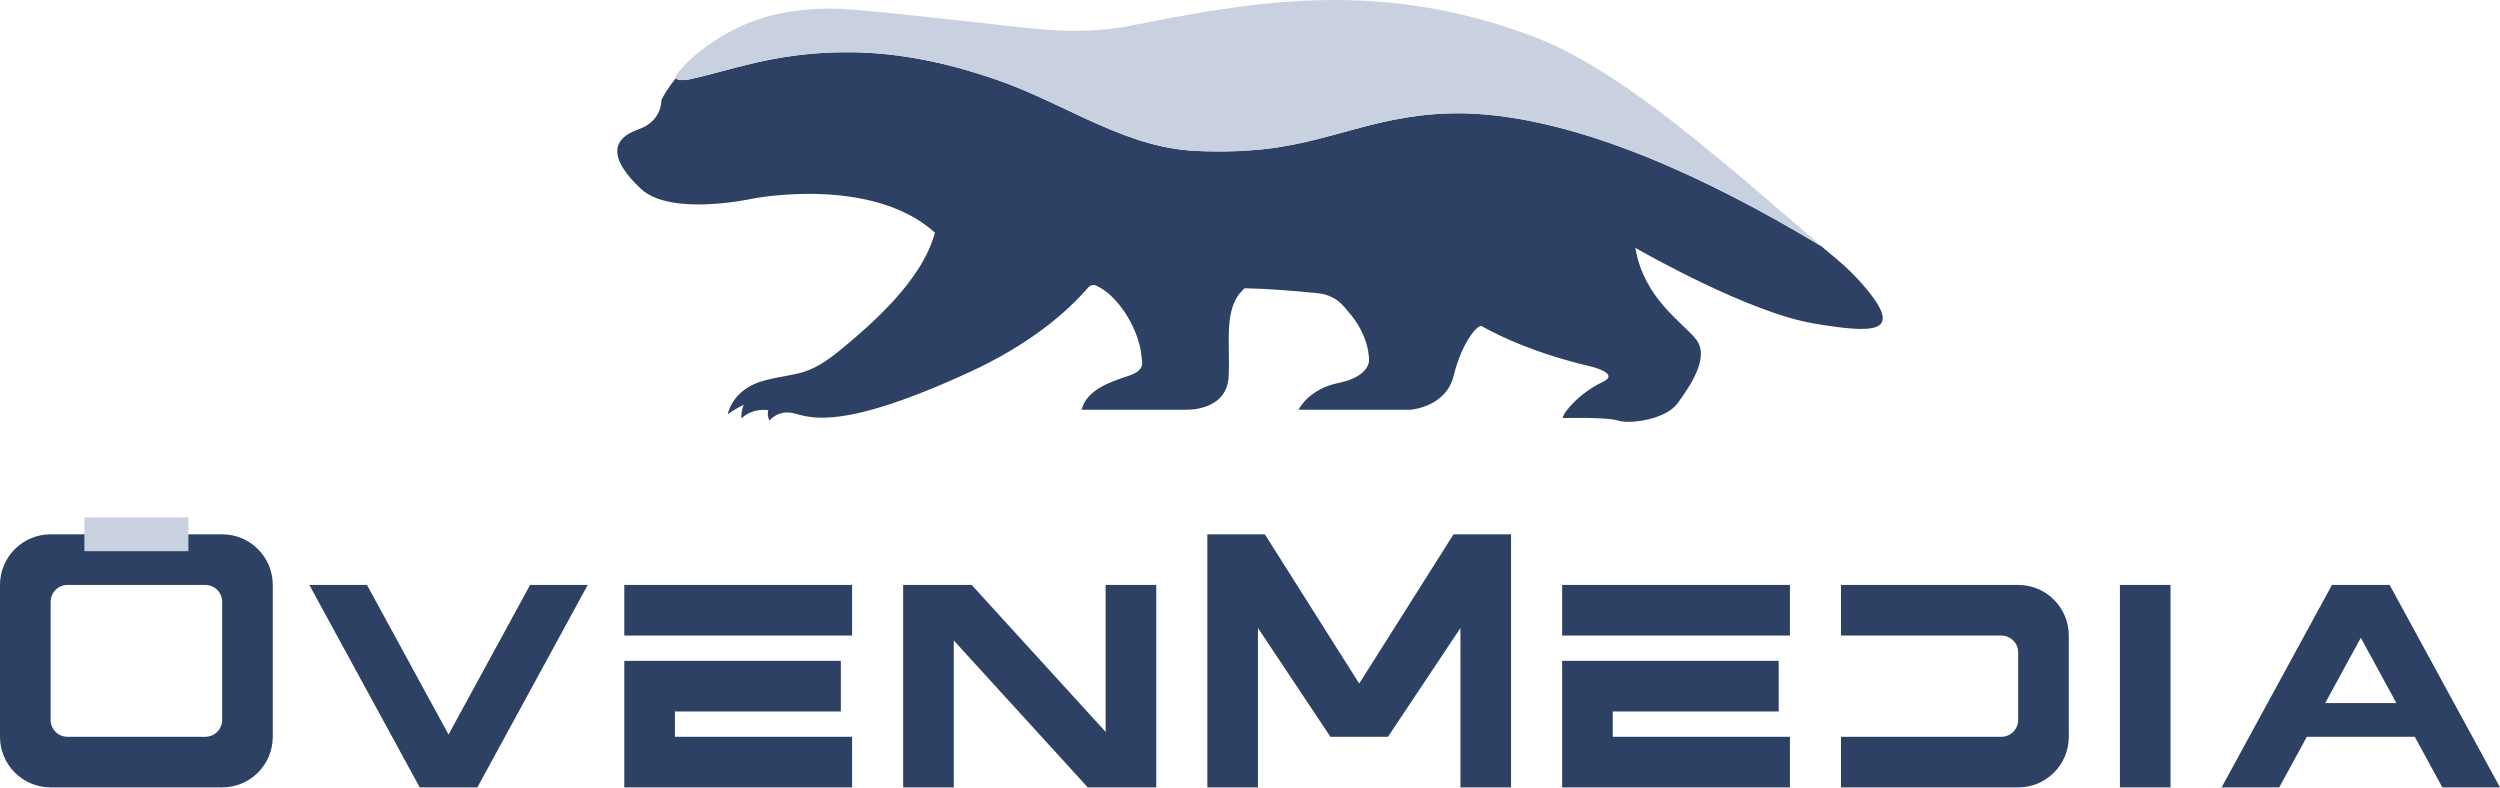
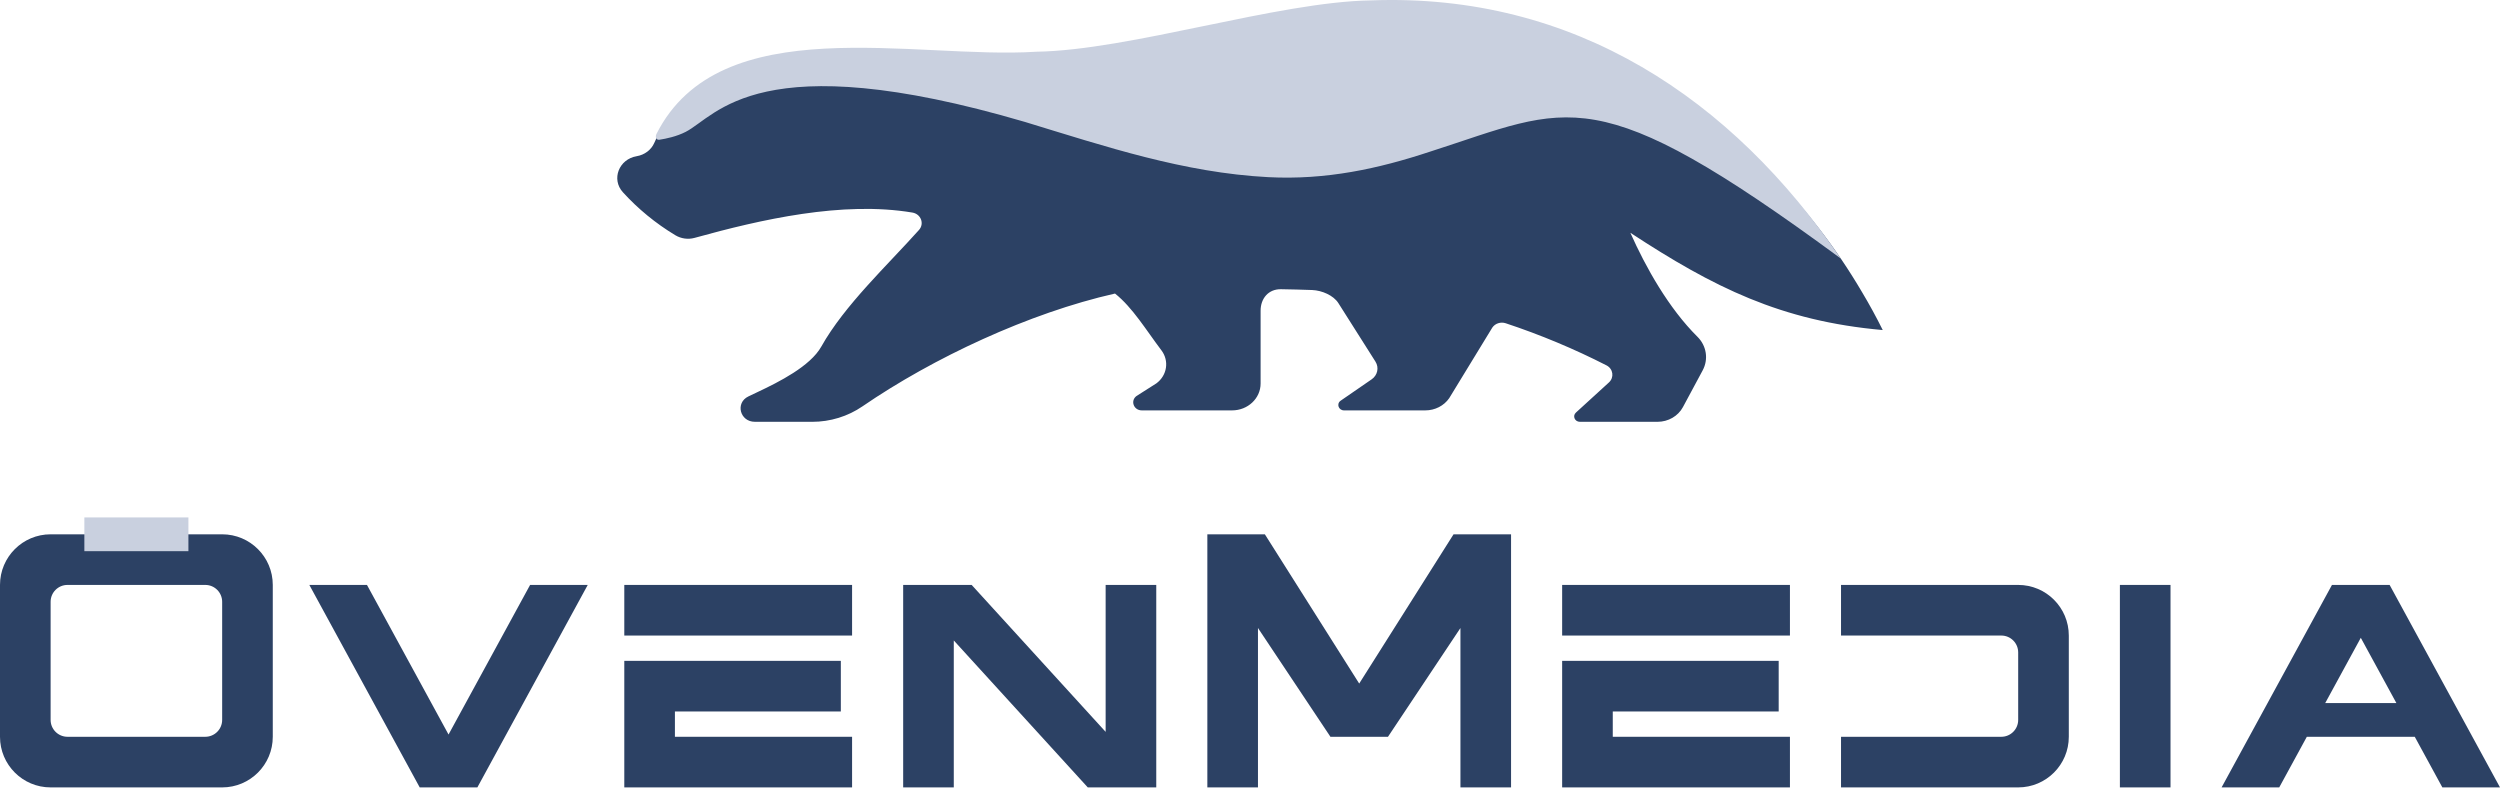
<svg xmlns="http://www.w3.org/2000/svg" id="Layer_2" data-name="Layer 2" viewBox="0 0 1778 560">
  <defs>
    <style>
      .cls-1 {
        fill: #2c4164;
      }

      .cls-2 {
        fill: #c9d0df;
      }
    </style>
  </defs>
-   <g id="Layer_1-2" data-name="Layer 1">
+   <g id="Layer_3" data-name="Layer 3">
    <g>
      <g>
-         <path class="cls-1" d="M0,416v108c0,19.88,16.12,36,36,36h122c19.88,0,36-16.12,36-36v-108c0-19.88-16.12-36-36-36H36c-19.88,0-36,16.12-36,36ZM146,524H48c-6.63,0-12-5.37-12-12v-84c0-6.63,5.37-12,12-12h98c6.63,0,12,5.37,12,12v84c0,6.63-5.37,12-12,12Z" />
-         <path class="cls-1" d="M377.01,416h40.99s-78.51,143.99-78.5,144h-41s-78.53-143.98-78.5-144h40.99l58.01,106.4,58.01-106.4Z" />
+         <path class="cls-1" d="M1207.234,239.515c-20.43-20.265-36.716-49.218-47.73-73.969,59.176,38.808,107.102,62.764,179.496,69.186-4.545-9.165-9.446-18.138-14.685-26.907C1249.112,79.853,1118.721,6.268,963.772,12.133c-66.171.993-159.503,25.334-225.877,26.334-87.884,5.699-230.429-33.175-272.589,63.202-2.163,4.944-6.89,8.485-12.481,9.419h0c-12.669,2.118-18.206,16.417-9.841,25.62,10.762,11.841,23.328,22.159,37.287,30.574,4.063,2.449,9.047,3.187,13.675,1.904,47.215-13.091,105.198-26.354,154.931-18.014,6.092,1.022,8.707,7.894,4.723,12.353-22.449,25.129-52.988,53.545-69.491,82.972-7.855,14.007-30.284,25.247-45.33,32.334-2.155,1.015-4.339,2.058-6.533,3.112-9.481,4.555-6.038,18.034,4.606,18.041,10.572.006,31.203.014,40.759.016,12.861.003,25.368-3.86,35.762-10.991,50.205-34.447,118.558-66.447,179.618-80.239,12.513,9.919,22.218,26.122,33.011,40.384,5.656,7.474,4.095,17.808-3.565,23.482l-14.156,9.005c-4.537,3.361-2.013,10.226,3.761,10.226h64.223c11.197,0,20.274-8.545,20.274-19.086l-0-51.825c0-8.556,5.464-15.436,14.55-15.266,6.704.125,15.832.318,22.183.577,6.835.279,15.065,3.761,18.57,9.291l26.388,41.641c2.68,4.229,1.502,9.683-2.719,12.591l-22.036,15.18c-3.164,2.18-1.526,6.898,2.394,6.898h57.812c6.864,0,13.261-3.269,17.001-8.688l30.675-50.243c2.048-2.967,5.987-4.205,9.532-3.031,24.683,8.173,48.747,18.247,71.629,29.936,4.804,2.454,5.66,8.615,1.721,12.181-7.196,6.514-16.386,15.023-23.434,21.398-2.634,2.383-.846,6.572,2.807,6.572h55.203c7.645,0,14.64-4.048,18.091-10.47l14.03-26.109c4.248-7.904,2.777-17.472-3.701-23.897Z" />
+         <path class="cls-2" d="M975,.279c-66.171.993-171.625,35.504-238,36.505-86.175,5.588-225.001-30.946-270.112,58.465-1.06,2.102-.242,4.509,2.157,4.128,4.732-.752,12.178-2.286,18.622-5.595,22.049-11.321,51.556-62.762,241.333-7.045,57.593,17.569,112.969,36.109,172.951,39.254,41.086,2.142,78.361-5.977,115.049-18.12,99.852-32.021,116.245-53.478,292.145,75.977C1232.256,70.731,1119.996-5.209,975,.279Z" />
+       </g>
+       <g>
+         <path class="cls-1" d="M0,416v108c0,19.882,16.118,36,36,36h122c19.882,0,36-16.118,36-36v-108c0-19.882-16.118-36-36-36H36c-19.882,0-36,16.118-36,36ZM146,524H48c-6.627,0-12-5.373-12-12v-84c0-6.627,5.373-12,12-12h98c6.627,0,12,5.373,12,12v84c0,6.627-5.373,12-12,12Z" />
+         <path class="cls-1" d="M377.01,416h40.99c.033.01-78.506,143.989-78.499,144h-41.003c.008-.01-78.527-143.982-78.499-144h40.99l58.01,106.398,58.01-106.398Z" />
        <g>
          <rect class="cls-1" x="444" y="416" width="162" height="36" />
          <polygon class="cls-1" points="480 506 598 506 598 470 480 470 444 470 444 506 444 524 444 560 480 560 606 560 606 524 480 524 480 506" />
        </g>
-         <path class="cls-1" d="M786.33,520.51l-95.29-104.51h-48.71s0,144,0,144h36v-104.51l95.29,104.51h48.71s0-144,0-144h-36v104.51Z" />
-         <path class="cls-1" d="M1033.76,380l-67.1,106.14-67.1-106.14h-40.9s0,179.99,0,180h36v-113.36l51.54,77.36h40.92l51.54-77.36v113.36h36s0-180.01,0-180h-40.9Z" />
+         <path class="cls-1" d="M786.333,520.506l-95.293-104.506h-48.707c0-.003,0,143.998,0,144h36v-104.506l95.293,104.506h48.707c0,.003,0-143.997,0-144h-36v104.506Z" />
+         <path class="cls-1" d="M1033.762,380l-67.096,106.143-67.096-106.143h-40.904c0-.006,0,179.994,0,180h36v-113.359l51.539,77.359h40.922l51.539-77.359v113.359h36c0-.006,0-180.006,0-180h-40.904Z" />
        <g>
          <rect class="cls-1" x="1111" y="416" width="162" height="36" />
          <polygon class="cls-1" points="1147 506 1265 506 1265 470 1147 470 1111 470 1111 506 1111 524 1111 560 1147 560 1273 560 1273 524 1147 524 1147 506" />
        </g>
-         <path class="cls-1" d="M1435.33,416h-126v36h114c6.63,0,12,5.37,12,12v48c0,6.63-5.37,12-12,12h-114v36h126c19.88,0,36-16.12,36-36h0v-72h0c0-19.88-16.12-36-36-36h0Z" />
-         <rect class="cls-1" x="1507.67" y="416" width="36" height="144" />
-         <path class="cls-1" d="M1737.01,560h40.99s-78.51-143.99-78.5-144h-41s-78.53,143.98-78.5,144h40.99l19.63-36h76.76l19.63,36ZM1653.7,500l25.3-46.4,25.3,46.4h-50.59Z" />
+         <path class="cls-1" d="M1435.333,416h-126v36h114c6.627,0,12,5.373,12,12v48c0,6.627-5.373,12-12,12h-114v36h126c19.882,0,36-16.118,36-36h0v-72h0c0-19.882-16.118-36-36-36h0Z" />
+         <rect class="cls-1" x="1507.667" y="416" width="36" height="144" />
+         <path class="cls-1" d="M1737.009,560h40.99c.033-.009-78.506-143.989-78.499-144h-41.003c.008.009-78.527,143.982-78.499,144h40.99l19.628-36.001h76.763l19.628,36.001ZM1653.704,500l25.297-46.397,25.296,46.397h-50.593Z" />
        <rect class="cls-2" x="60" y="368" width="74" height="24" />
-       </g>
-       <g>
-         <path class="cls-1" d="M1327.04,205.03c-6.42-7.69-13.56-14.73-21.24-21.16-2.9-2.42-6.47-5.4-10.62-8.85-.12-.1-.24-.2-.37-.3,0-.01,0-.02,0-.04-.04-.08-.19-.25-.44-.49.25.24.4.41.44.49.09.18-.32,0-1.12-.47-.79-.45-1.93-1.19-2.86-1.76-70.66-42.25-166.19-89.46-248.47-91.82-62.7-1.34-95.99,22.38-152.28,26.25-6.46.52-13.71.82-20.52.86-7.88.04-15.96-.16-23.12-.67-52.08-3.87-95.04-37.79-147.54-53.58-31.66-10.35-65.43-16.7-98.89-16.34-50.17.46-80.27,13-110.75,19.55h-.11c-2.43.3-7.43.69-8.48-1.13h0c-.16.19-.31.39-.46.58-5.35,6.76-8.52,12.28-9.84,14.9h0s.83,14.98-16.21,20.91c-21.2,7.37-19.65,22.33,1.58,42.28,21.23,19.95,79.28,7.08,79.28,7.08,0,0,84.44-16.85,129.87,24.09v.04c-8.78,33.78-45.15,65.24-66.49,82.86-24.51,20.25-31.27,16.28-54.51,22.23-22.27,5.71-26.04,22.6-26.31,24,0,.04.04.05.07.03,4.02-2.83,7.74-4.98,11.15-6.62.04-.02.07.02.06.06-1.81,4.55-1.69,8.79-1.65,9.44,0,.04.05.05.07.02,6.52-5.86,13.92-6.39,19.07-5.78l.03.05c-.98,3.85.63,6.9.87,7.33.01.03.05.03.07,0,.51-.64,6.39-7.77,17.29-5.12,11.41,2.78,32.96,13.1,125.08-29.38,42.16-19.44,68.39-41.8,84.43-60.32.93-1.07,2.35-1.64,3.82-1.55.54.04,1.08.16,1.57.39,3.68,1.7,7.42,4.13,10.96,7.59,16.48,16.08,20.92,36.33,21.23,41.69.32,5.36,3.8,10.72-9.82,15.19-13.61,4.46-29.11,10.11-32.63,23.76l.04.06h75.05s28.21.89,29.47-23.52c1.27-24.42-4.12-49.13,11.09-62.53.12-.1.24-.21.36-.32.3,0,.6.01.91.02,17.56.38,34.36,1.89,51.13,3.5,7.49.72,14.35,4.29,18.88,9.94.7.87,1.45,1.75,2.25,2.64,16.16,17.87,15.21,35.43,15.21,35.43,0,0,.32,11.31-21.55,15.78-21.07,4.3-28.02,18.01-28.5,19l.04.06h79.79s0,0,0,0c.13-.02,25.04-1.94,30.42-24.12,4.72-19.43,14.11-34.03,19.4-35.59h.04c14.53,8.19,39.88,19.96,77.23,28.74h0s22.58,5.06,9.19,11.31c-16.02,7.48-28.44,21.97-28.21,25.58l.03.03c1.11-.03,31.18-.84,39.27,1.79,8.24,2.68,33.91-.6,42.47-12.51,8.56-11.91,23.04-32.45,12.99-45.26-9.43-12.01-37.15-29-43.16-64.99,0-.03.02-.06.05-.04,5.38,3.09,80.65,45.97,126.78,53.72,42.47,7.13,64.22,7.47,37.12-25.02Z" />
-         <path class="cls-2" d="M489.25,56.7c30.48-6.55,60.58-19.09,110.75-19.55,33.45-.36,67.23,5.99,98.89,16.34,52.5,15.79,95.47,49.71,147.54,53.58,7.17.51,15.25.71,23.12.67,6.81-.04,14.06-.35,20.52-.86,56.28-3.87,89.58-27.59,152.28-26.25,82.29,2.35,177.81,49.56,248.47,91.82.93.57,2.07,1.3,2.86,1.76.8.47,1.21.65,1.12.47-.08-.17-.6-.67-1.45-1.41-13.89-11.86-30.34-26.19-49.83-42.82-47.69-39.94-101.25-84.41-150.81-103.57-114.9-44.34-208.34-24.18-295.32-7.39-39.65,6.12-72.97-.82-118.23-5.23-21.44-2.43-48.86-5.51-73.37-7.45-20.9-1.91-45.82.26-63.16,5.95-24.76,7.09-50.58,25.48-61.7,40.57-2.42,4.31,5.05,3.77,8.21,3.4h.11Z" />
      </g>
    </g>
  </g>
</svg>
